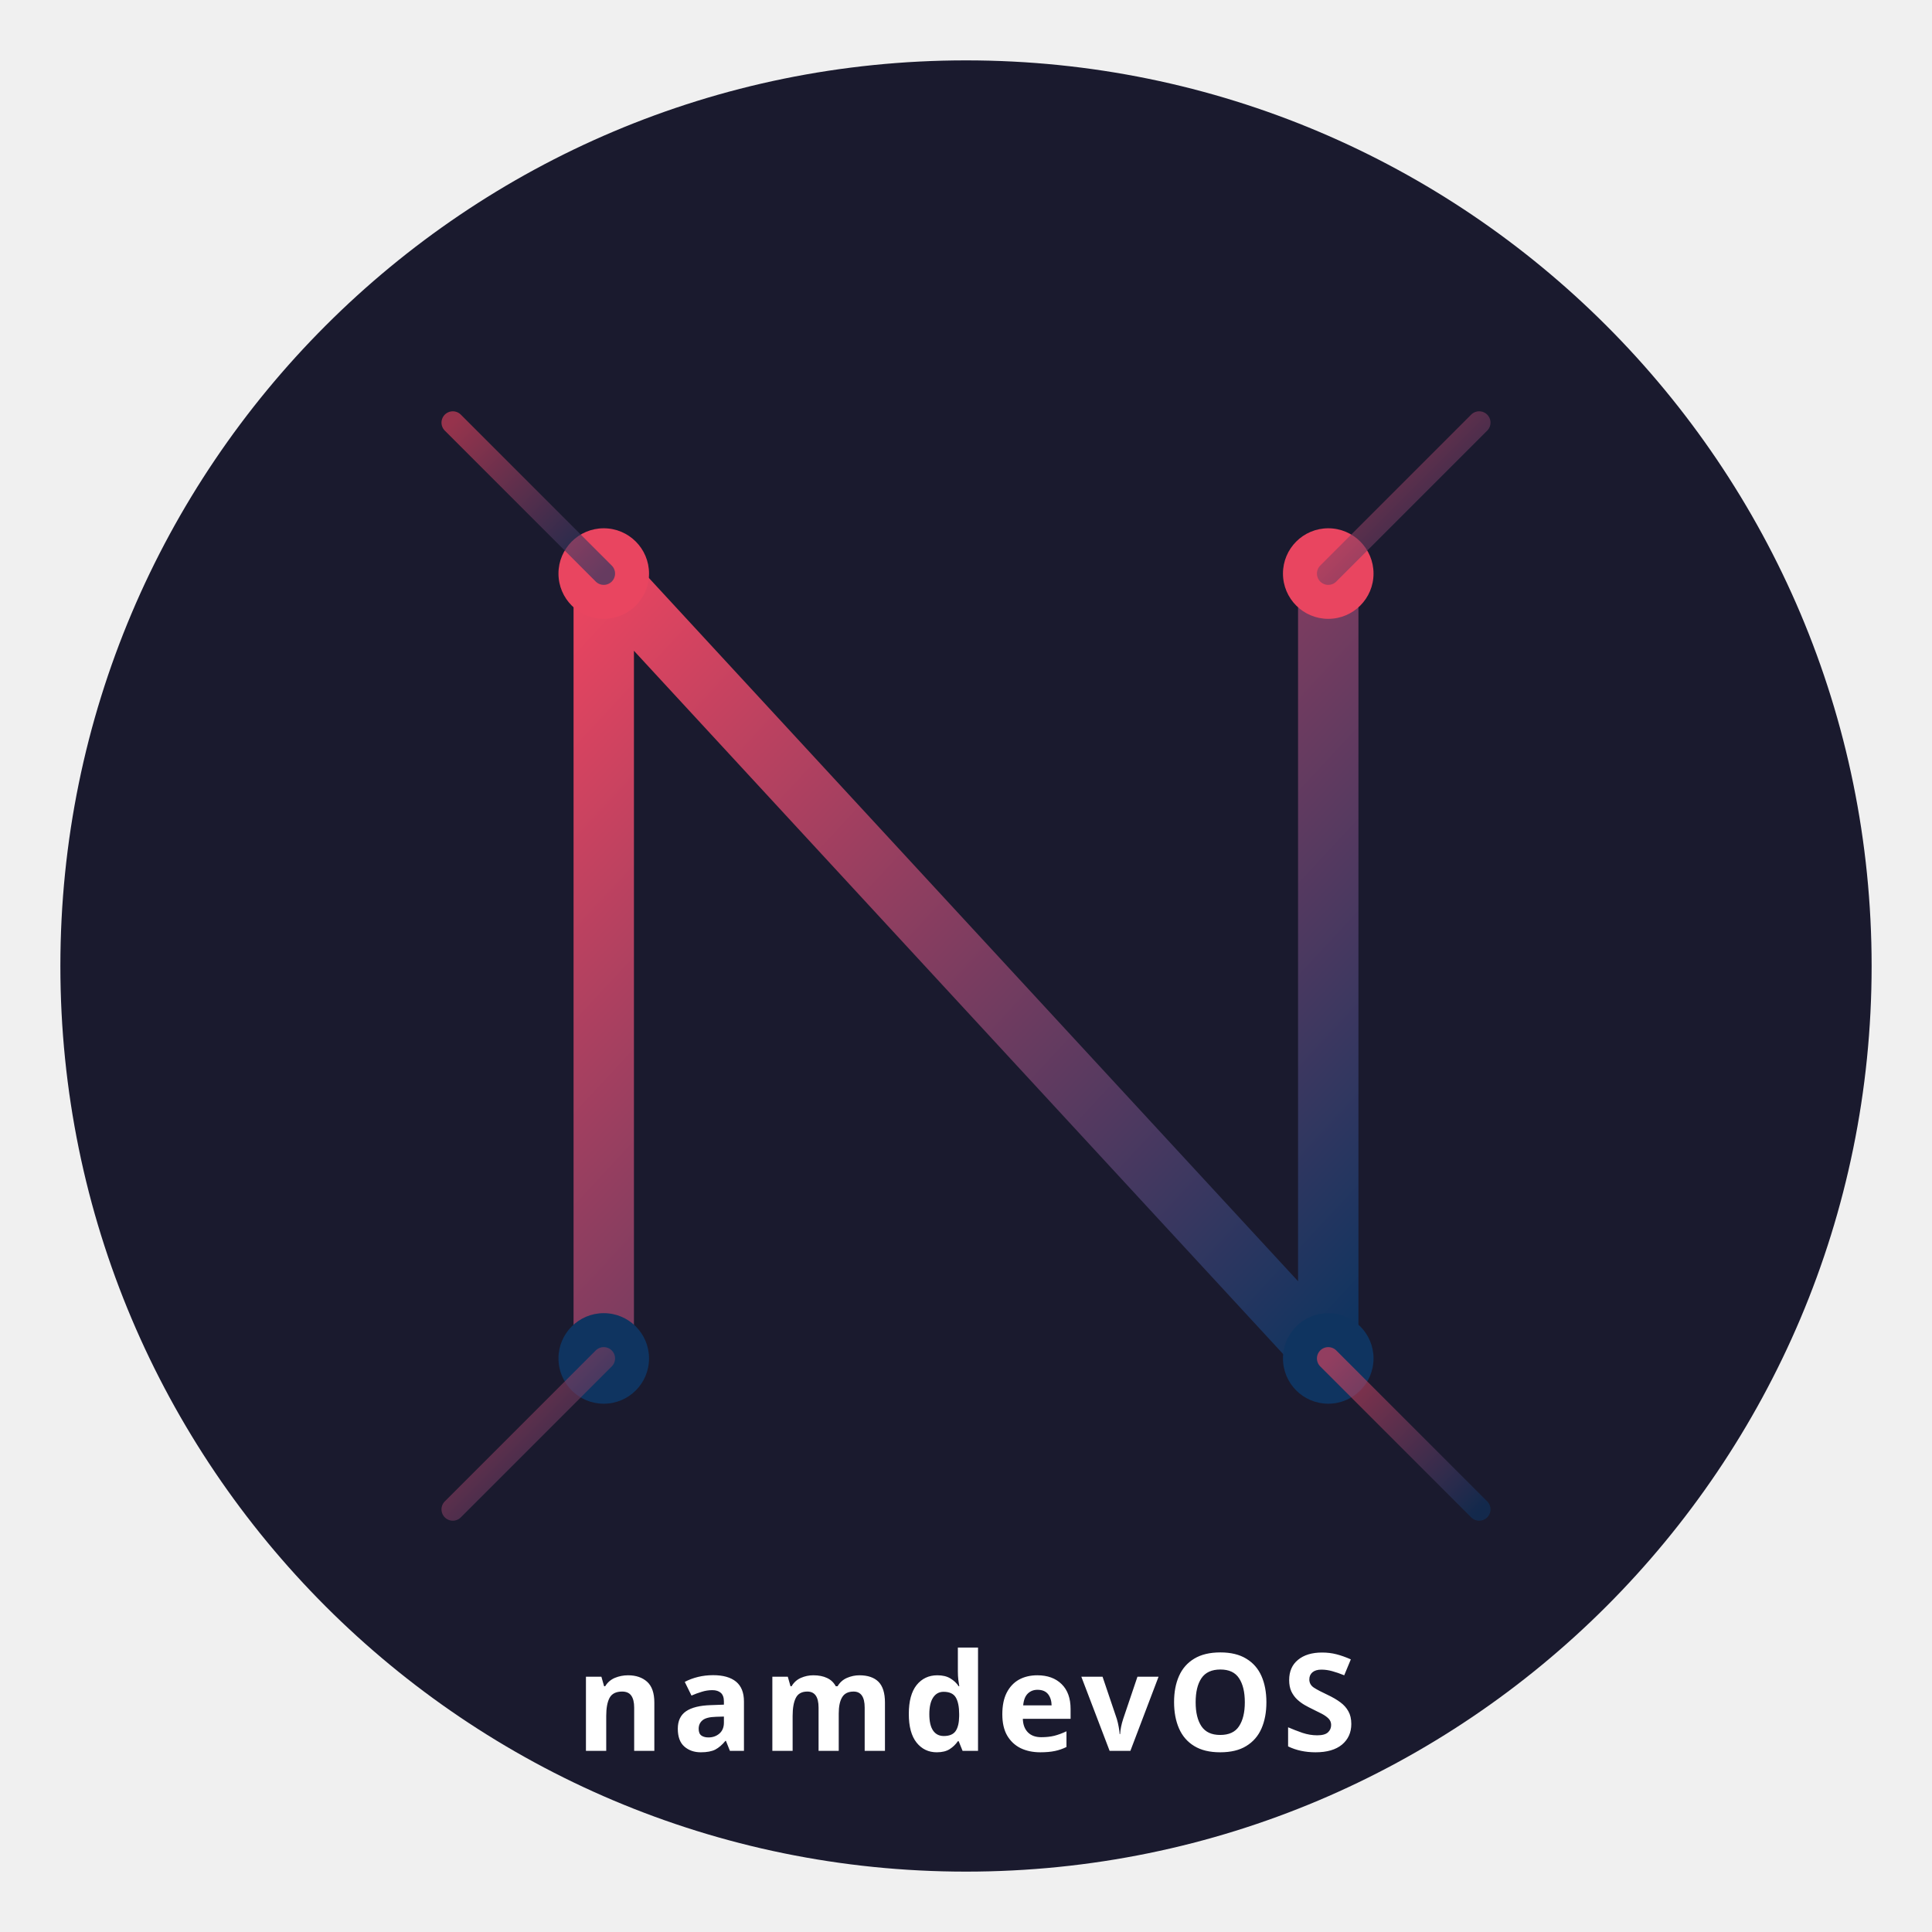
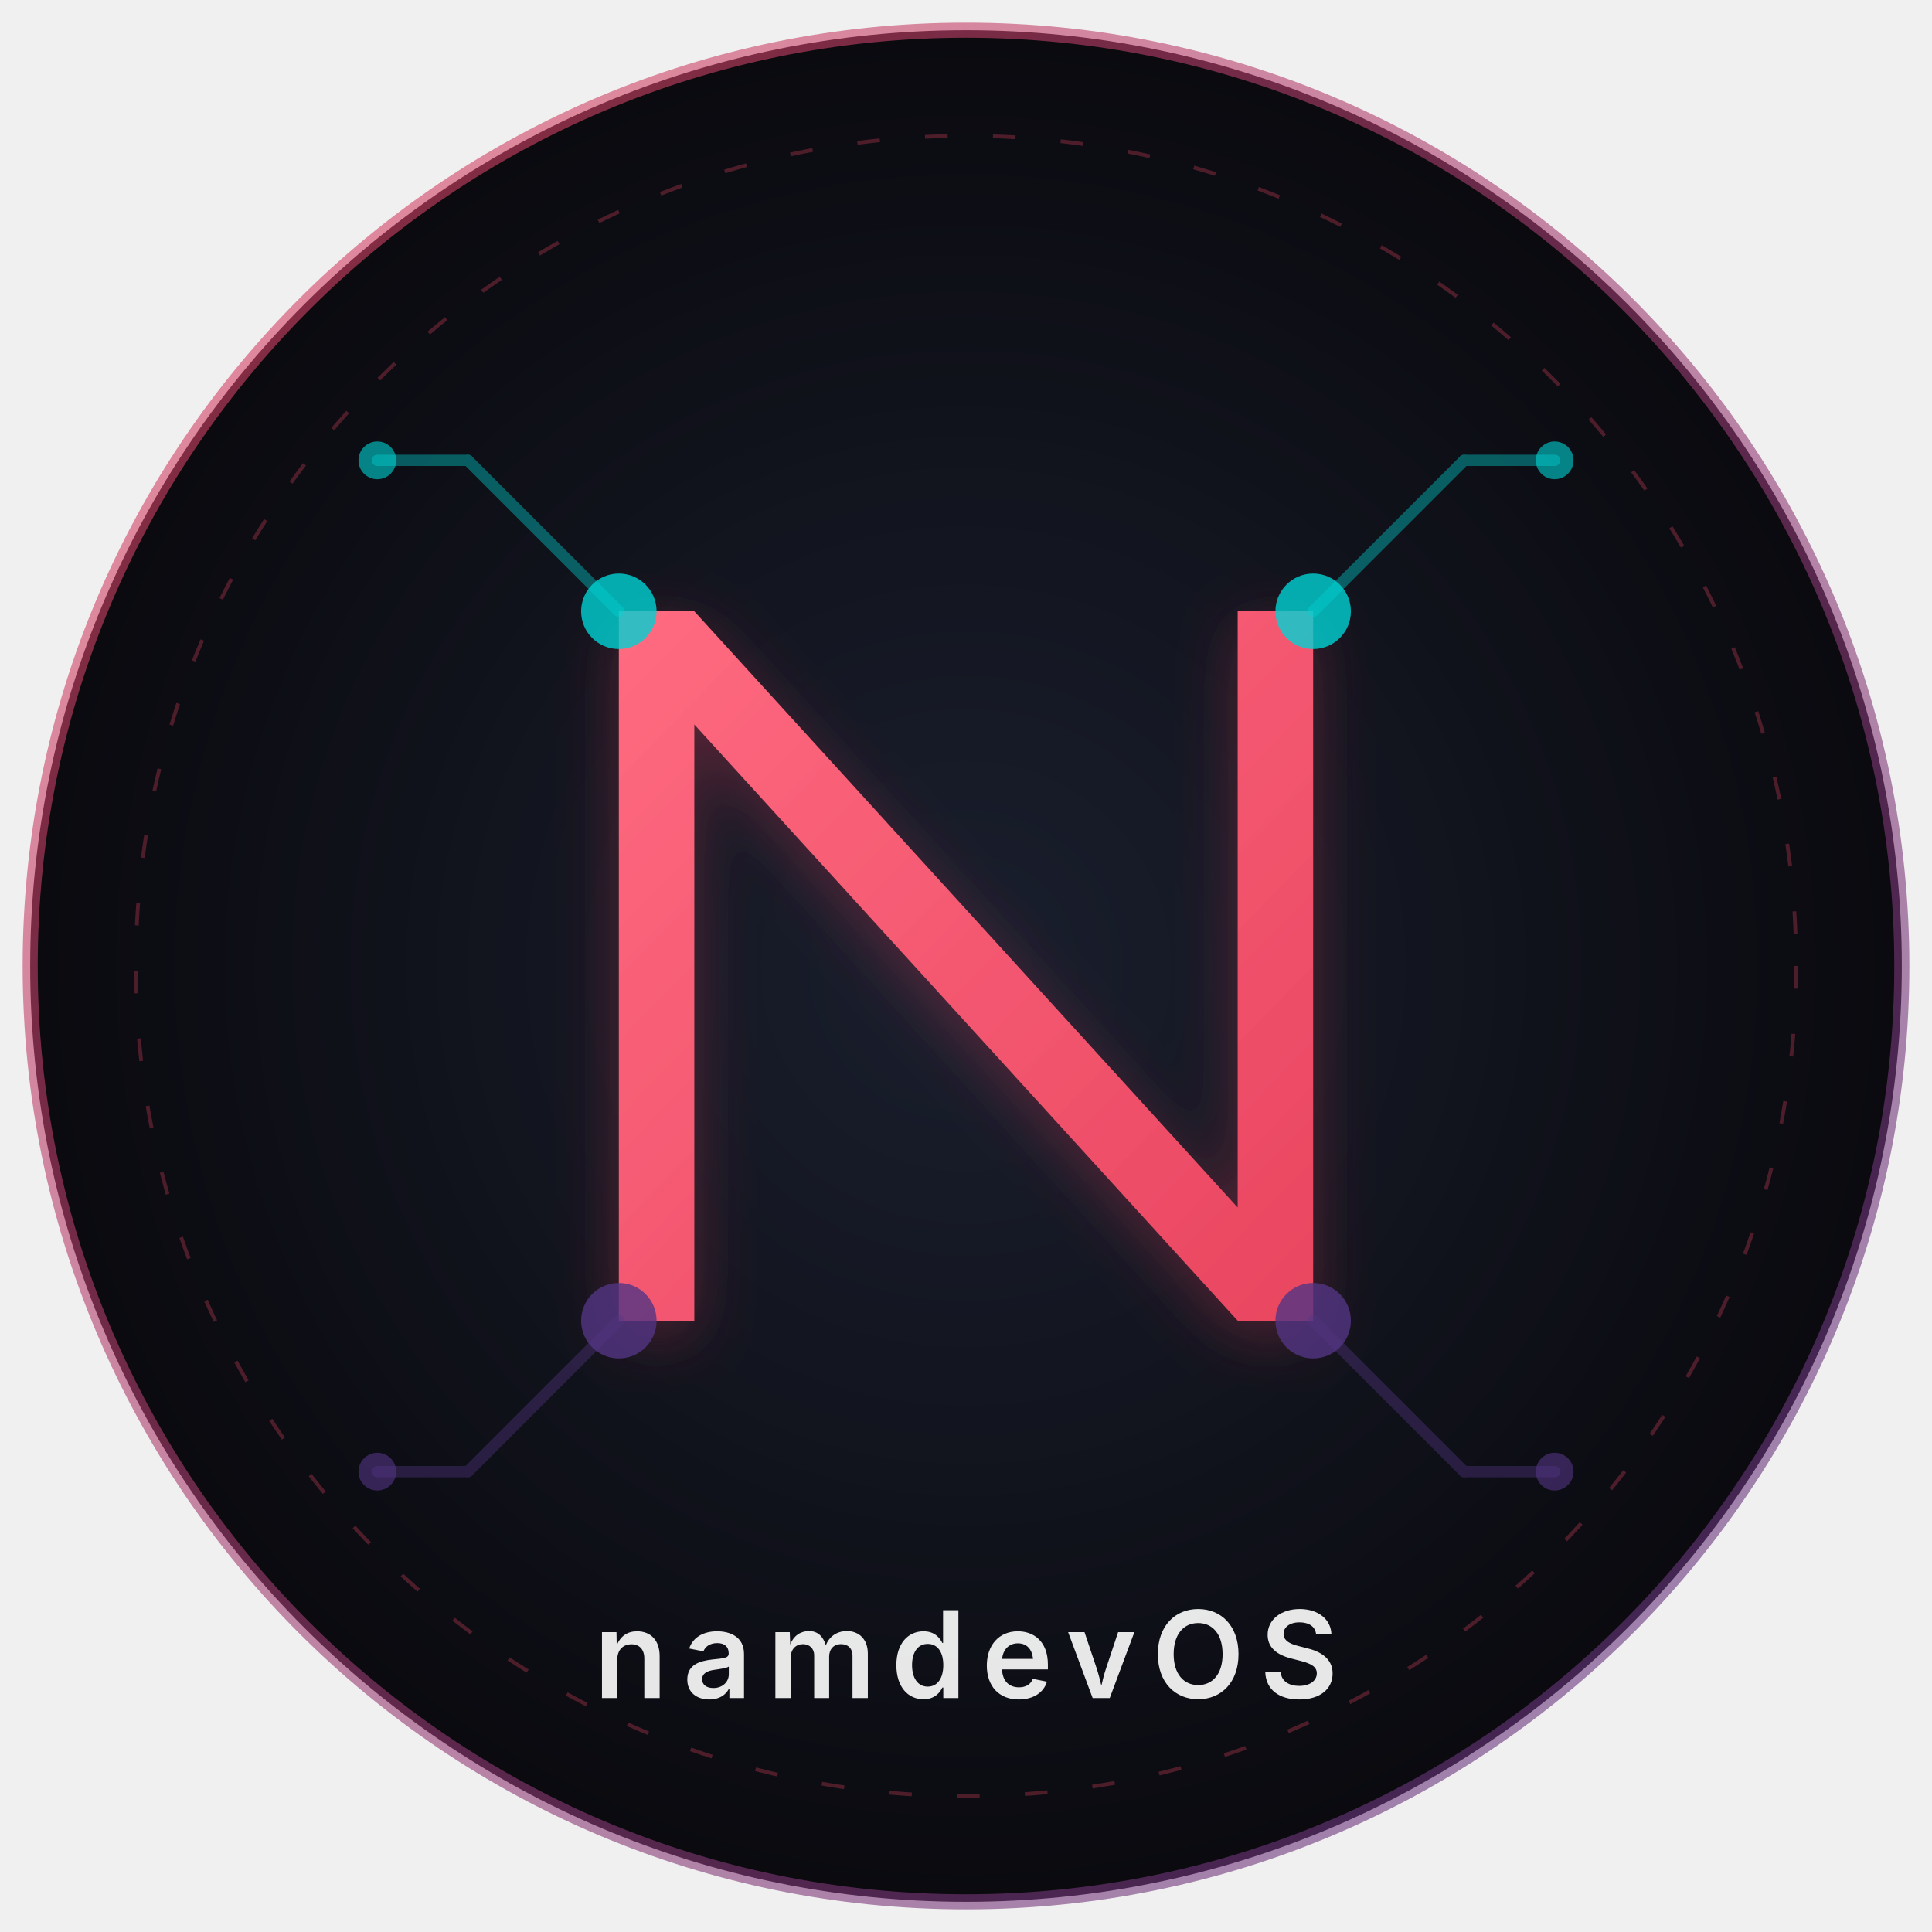
<svg xmlns="http://www.w3.org/2000/svg" width="256" height="256" viewBox="0 0 256 256">
  <defs>
    <linearGradient id="logo-gradient" x1="0%" y1="0%" x2="100%" y2="100%">
      <stop offset="0%" style="stop-color:#e94560;stop-opacity:1" />
-       <stop offset="100%" style="stop-color:#0f3460;stop-opacity:1" />
+       <stop offset="100%" style="stop-color:#533483;stop-opacity:1" />
    </linearGradient>
+     <linearGradient id="inner-gradient" x1="0%" y1="0%" x2="100%" y2="100%">
+       <stop offset="0%" style="stop-color:#ff6b81;stop-opacity:1" />
+       <stop offset="100%" style="stop-color:#e94560;stop-opacity:1" />
+     </linearGradient>
+     <radialGradient id="bg-glow" cx="50%" cy="50%" r="50%">
+       <stop offset="0%" style="stop-color:#1a1f2e;stop-opacity:1" />
+       <stop offset="100%" style="stop-color:#0a0a0f;stop-opacity:1" />
+     </radialGradient>
+     <filter id="shadow">
+       <feDropShadow dx="0" dy="2" stdDeviation="4" flood-color="#e94560" flood-opacity="0.3" />
+     </filter>
  </defs>
-   <circle cx="128" cy="128" r="120" fill="#1a1a2e" />
-   <g fill="none" stroke="url(#logo-gradient)" stroke-width="8" stroke-linecap="round" stroke-linejoin="round">
-     <path d="M 80 180 L 80 76 L 176 180 L 176 76" />
-     <circle cx="80" cy="76" r="6" fill="#e94560" stroke="none" />
-     <circle cx="176" cy="76" r="6" fill="#e94560" stroke="none" />
-     <circle cx="80" cy="180" r="6" fill="#0f3460" stroke="none" />
-     <circle cx="176" cy="180" r="6" fill="#0f3460" stroke="none" />
-     <path d="M 80 76 L 60 56" stroke-width="3" opacity="0.6" />
-     <path d="M 176 76 L 196 56" stroke-width="3" opacity="0.6" />
-     <path d="M 80 180 L 60 200" stroke-width="3" opacity="0.6" />
-     <path d="M 176 180 L 196 200" stroke-width="3" opacity="0.6" />
+   <circle cx="128" cy="128" r="124" fill="url(#bg-glow)" />
+   <circle cx="128" cy="128" r="124" fill="none" stroke="url(#logo-gradient)" stroke-width="2" opacity="0.6" />
+   <circle cx="128" cy="128" r="110" fill="none" stroke="#e94560" stroke-width="0.5" opacity="0.3" stroke-dasharray="3 6" />
+   <g filter="url(#shadow)">
+     <path d="M 82 175 L 82 81 L 92 81 L 164 160 L 164 81 L 174 81 L 174 175 L 164 175 L 92 96 L 92 175 Z" fill="url(#inner-gradient)" />
  </g>
-   <text x="128" y="232" font-family="sans-serif" font-size="18" font-weight="bold" fill="#ffffff" text-anchor="middle" letter-spacing="1">
+   <circle cx="82" cy="81" r="5" fill="#00d2d3" opacity="0.8" />
+   <circle cx="174" cy="81" r="5" fill="#00d2d3" opacity="0.8" />
+   <circle cx="82" cy="175" r="5" fill="#533483" opacity="0.8" />
+   <circle cx="174" cy="175" r="5" fill="#533483" opacity="0.8" />
+   <g stroke="#00d2d3" stroke-width="1.5" fill="none" opacity="0.4" stroke-linecap="round">
+     <path d="M 82 81 L 62 61" />
+     <path d="M 174 81 L 194 61" />
+     <path d="M 62 61 L 50 61" />
+     <path d="M 194 61 L 206 61" />
+   </g>
+   <g stroke="#533483" stroke-width="1.5" fill="none" opacity="0.4" stroke-linecap="round">
+     <path d="M 82 175 L 62 195" />
+     <path d="M 174 175 L 194 195" />
+     <path d="M 62 195 L 50 195" />
+     <path d="M 194 195 L 206 195" />
+   </g>
+   <circle cx="50" cy="61" r="2.5" fill="#00d2d3" opacity="0.6" />
+   <circle cx="206" cy="61" r="2.5" fill="#00d2d3" opacity="0.6" />
+   <circle cx="50" cy="195" r="2.5" fill="#533483" opacity="0.6" />
+   <circle cx="206" cy="195" r="2.5" fill="#533483" opacity="0.6" />
+   <text x="128" y="225" font-family="'Inter', 'SF Pro Display', sans-serif" font-size="16" font-weight="600" fill="#ffffff" text-anchor="middle" letter-spacing="2" opacity="0.9">
    namdevOS
  </text>
</svg>
